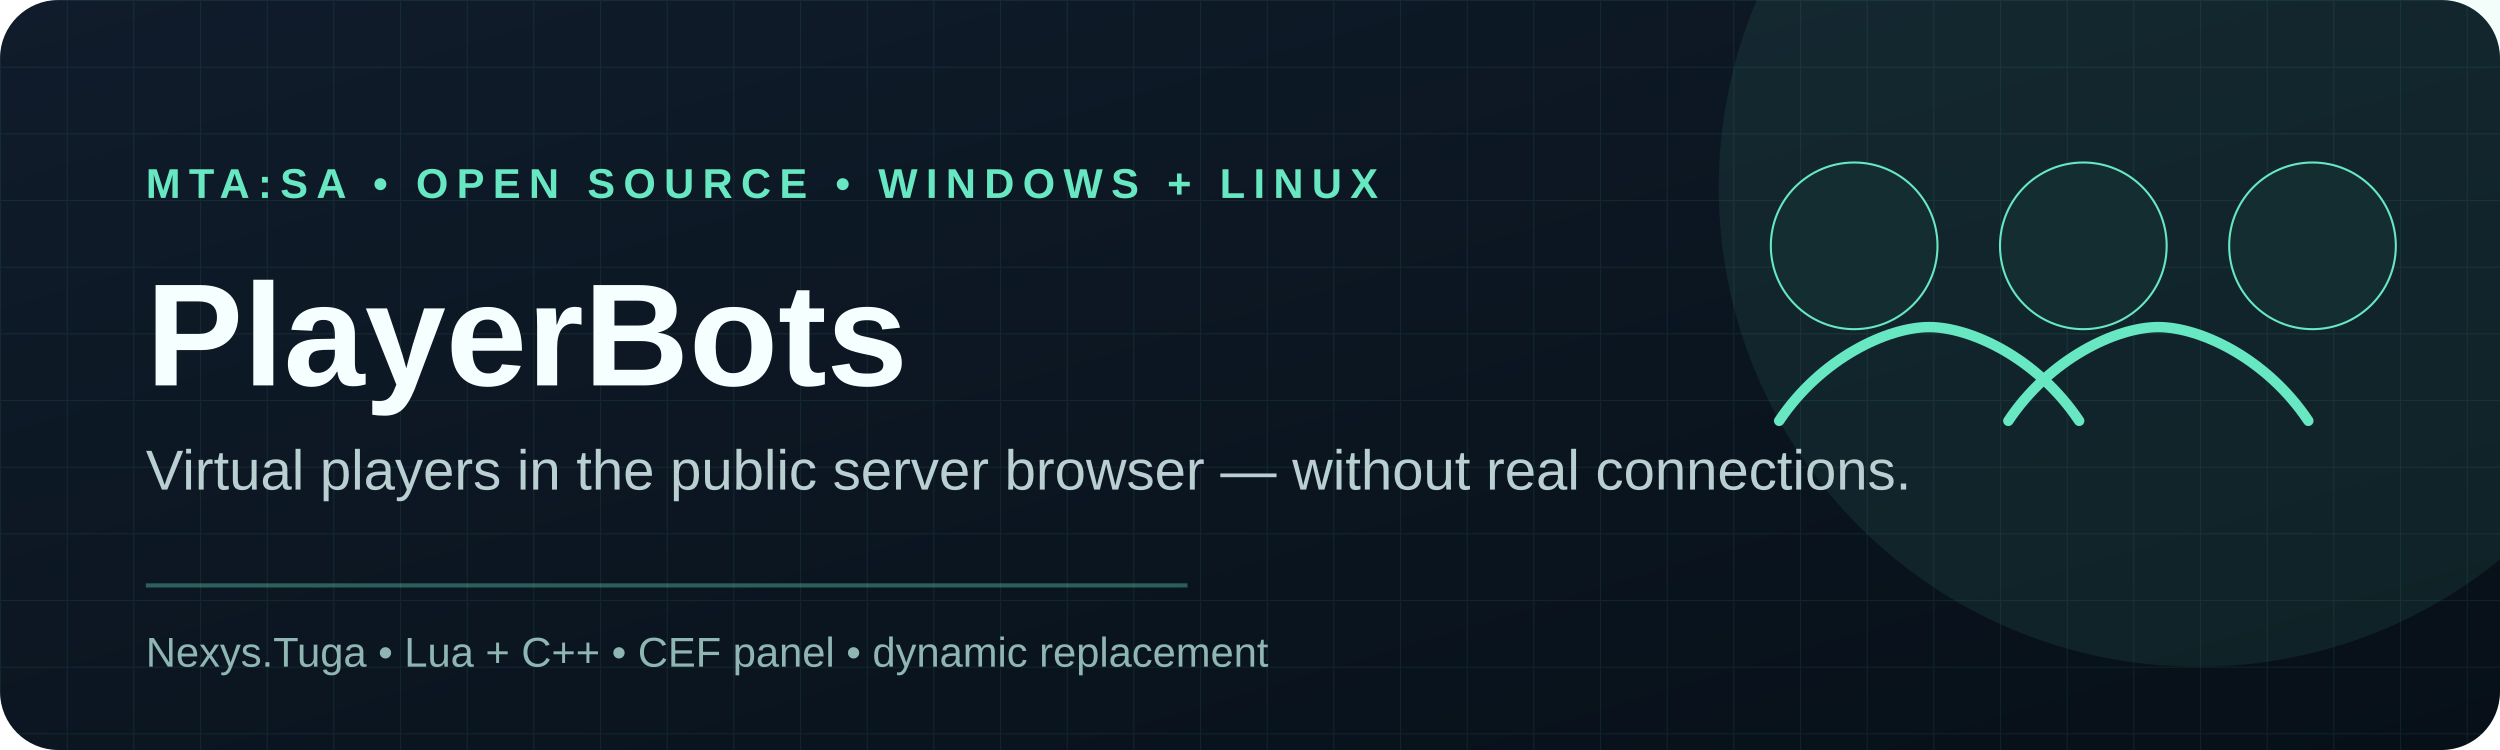
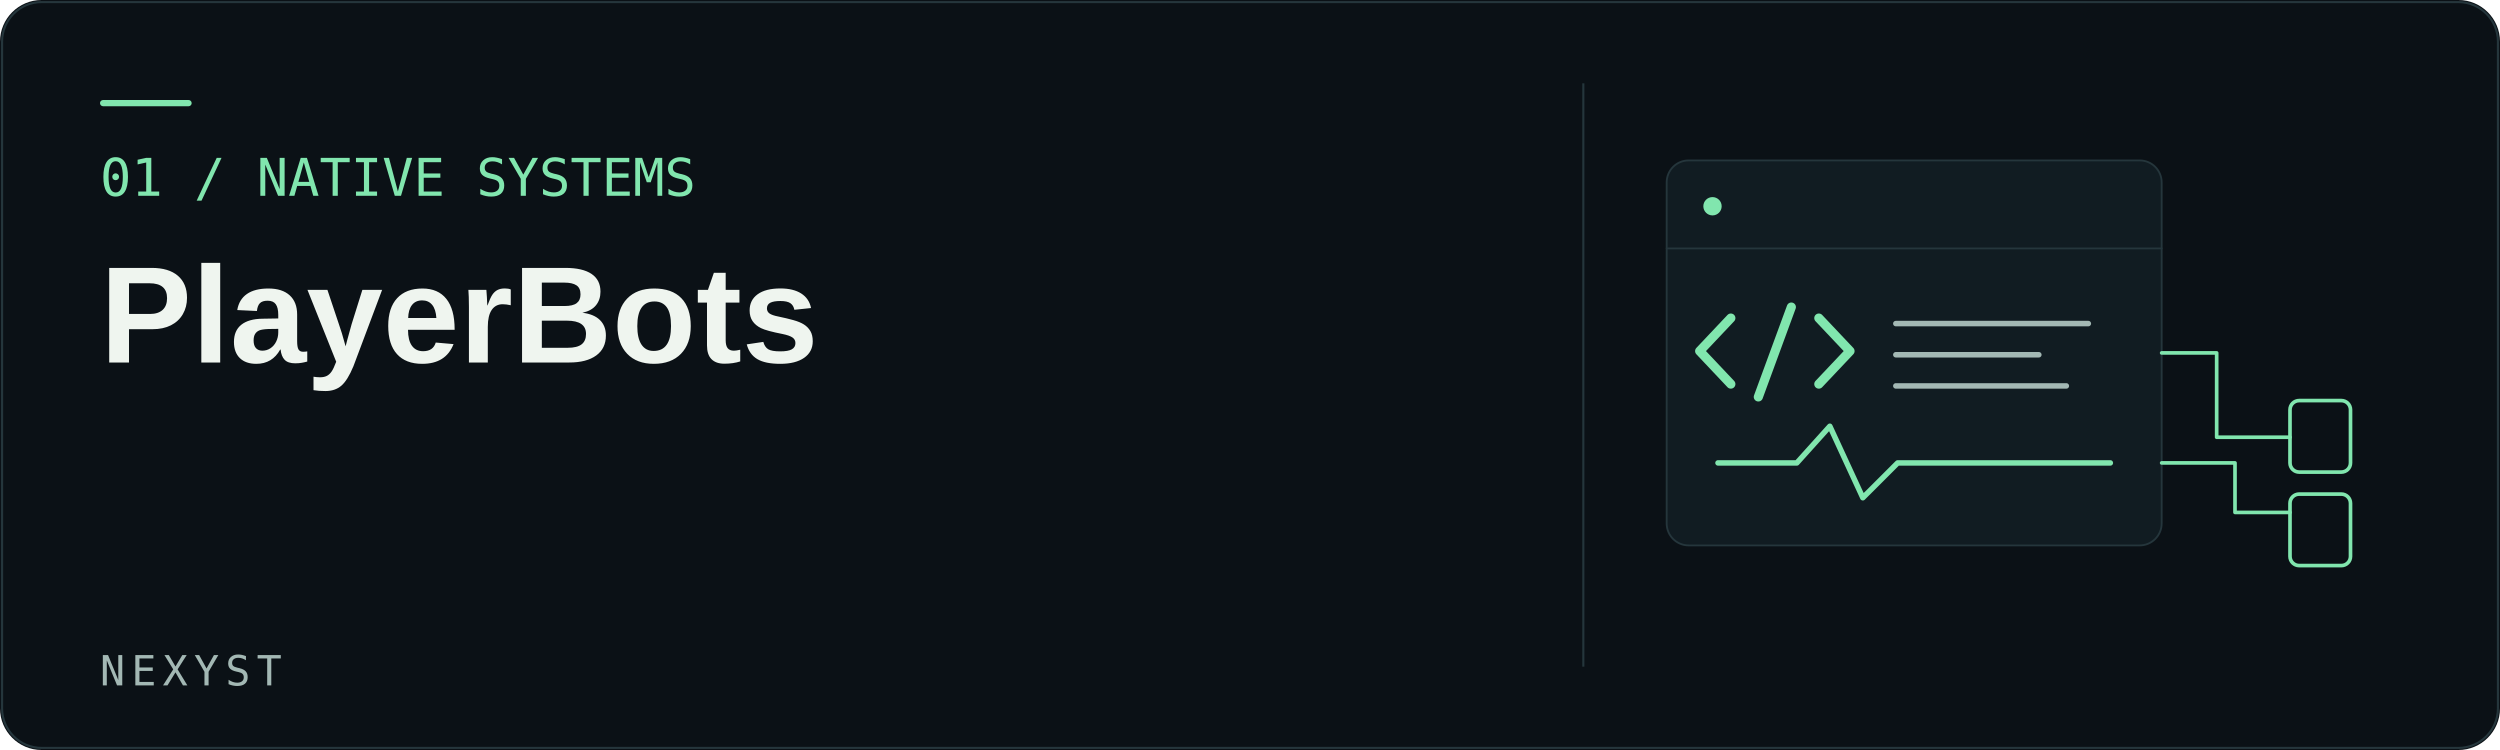
- <svg xmlns="http://www.w3.org/2000/svg" viewBox="0 0 1200 360" role="img" aria-labelledby="t d">
-   <defs>
-     <linearGradient id="bg" x2="1" y2="1">
-       <stop stop-color="#101c2b" />
-       <stop offset="1" stop-color="#071018" />
-     </linearGradient>
-     <pattern id="g" width="32" height="32" patternUnits="userSpaceOnUse">
-       <path d="M32 0H0V32" fill="none" stroke="#67e8c2" stroke-opacity=".08" />
-     </pattern>
-   </defs>
-   <rect width="1200" height="360" rx="28" fill="url(#bg)" />
-   <rect width="1200" height="360" rx="28" fill="url(#g)" />
-   <circle cx="1055" cy="90" r="230" fill="#67e8c2" fill-opacity=".08" />
-   <text x="70" y="95" fill="#67e8c2" font-size="20" font-weight="700" letter-spacing="4" font-family="Arial,sans-serif">MTA:SA • OPEN SOURCE • WINDOWS + LINUX</text>
-   <text x="70" y="185" fill="#f6ffff" font-size="70" font-weight="800" font-family="Arial,sans-serif">PlayerBots</text>
-   <text x="70" y="235" fill="#b9cfd1" font-size="27" font-family="Arial,sans-serif">Virtual players in the public server browser — without real connections.</text>
-   <rect x="70" y="280" width="500" height="2" fill="#67e8c2" opacity=".35" />
-   <text x="70" y="320" fill="#8fb6b3" font-size="20" font-family="Arial,sans-serif">Nexys.Tuga • Lua + C++ • CEF panel • dynamic replacement</text>
-   <g transform="translate(890 118)">
-     <circle cx="0" cy="0" r="40" fill="#132d31" stroke="#67e8c2" />
-     <circle cx="110" cy="0" r="40" fill="#132d31" stroke="#67e8c2" />
-     <circle cx="220" cy="0" r="40" fill="#132d31" stroke="#67e8c2" />
-     <path d="M-36 84c20-30 52-45 72-45s52 15 72 45M74 84c20-30 52-45 72-45s52 15 72 45" fill="none" stroke="#67e8c2" stroke-width="5" stroke-linecap="round" />
+ <svg xmlns="http://www.w3.org/2000/svg" width="1200" height="360" viewBox="0 0 1200 360" role="img" aria-labelledby="title desc">
+   <rect width="1200" height="360" rx="20" fill="#0b1116" />
+   <rect x="1" y="1" width="1198" height="358" rx="19" fill="none" stroke="#25363c" />
+   <rect x="48" y="48" width="44" height="3" rx="1.5" fill="#81e6ae" />
+   <text x="48" y="94" fill="#81e6ae" font-family="Consolas, monospace" font-size="25" font-weight="500">01 / NATIVE SYSTEMS</text>
+   <text x="48" y="174" fill="#eff5ef" font-family="Segoe UI, Arial, sans-serif" font-size="66" font-weight="600">PlayerBots</text>
+   <text x="48" y="329" fill="#a3b8b4" font-family="Consolas, monospace" font-size="20" font-weight="500" letter-spacing="3">NEXYST</text>
+   <path d="M760 40V320" stroke="#25363c" />
+   <g transform="translate(800 77) scale(0.88)" fill="none" stroke-linejoin="round" stroke-linecap="round">
+     <rect x="0" y="0" width="270" height="210" rx="12" fill="#111c22" stroke="#25363c" />
+     <path d="M0 48H270" stroke="#25363c" />
+     <circle cx="25" cy="25" r="5" fill="#81e6ae" stroke="none" />
+     <path d="M35 86L18 104L35 122M83 86L100 104L83 122M68 80L50 129" stroke="#81e6ae" stroke-width="5" />
+     <path d="M125 89H230M125 106H203M125 123H218" stroke="#a3b8b4" stroke-width="3" />
+     <path d="M28 165H71L89 145L107 184L126 165H242" stroke="#81e6ae" stroke-width="3" />
+     <path d="M270 105H300V151H340M270 165H310V192H340" stroke="#81e6ae" stroke-width="2" />
+     <rect x="340" y="131" width="33" height="39" rx="5" stroke="#81e6ae" stroke-width="2" />
+     <rect x="340" y="182" width="33" height="39" rx="5" stroke="#81e6ae" stroke-width="2" />
  </g>
</svg>
